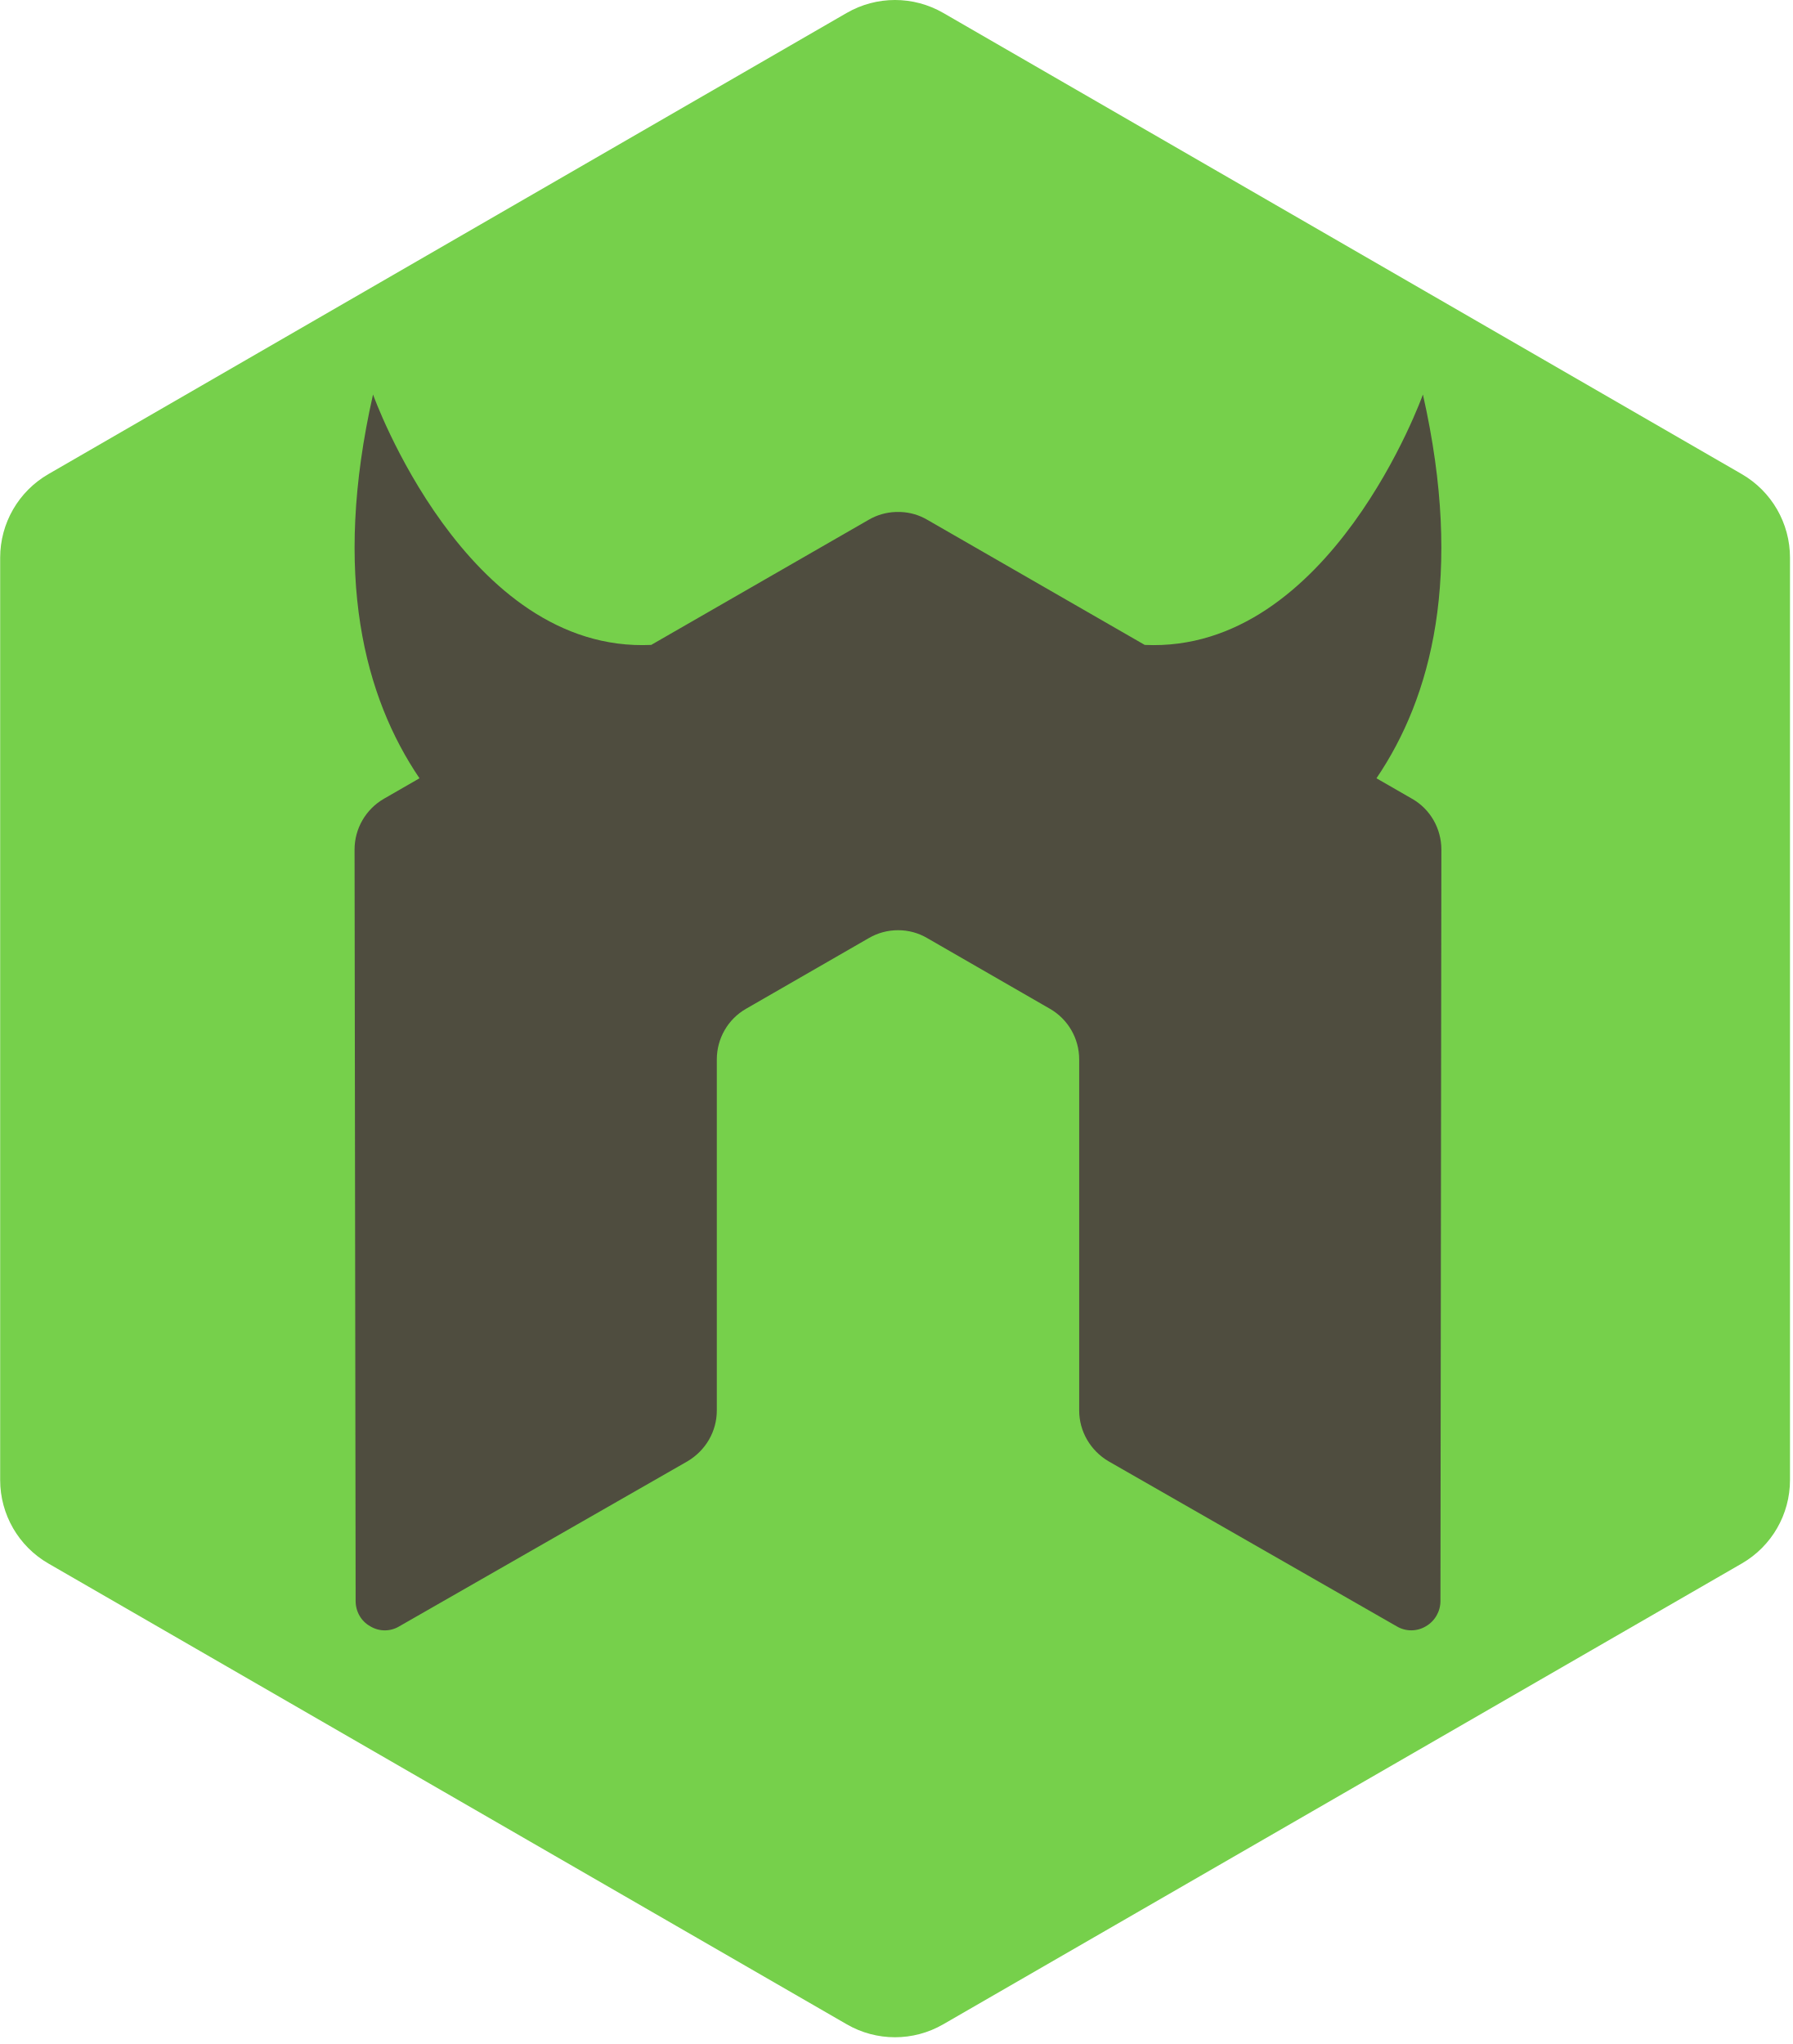
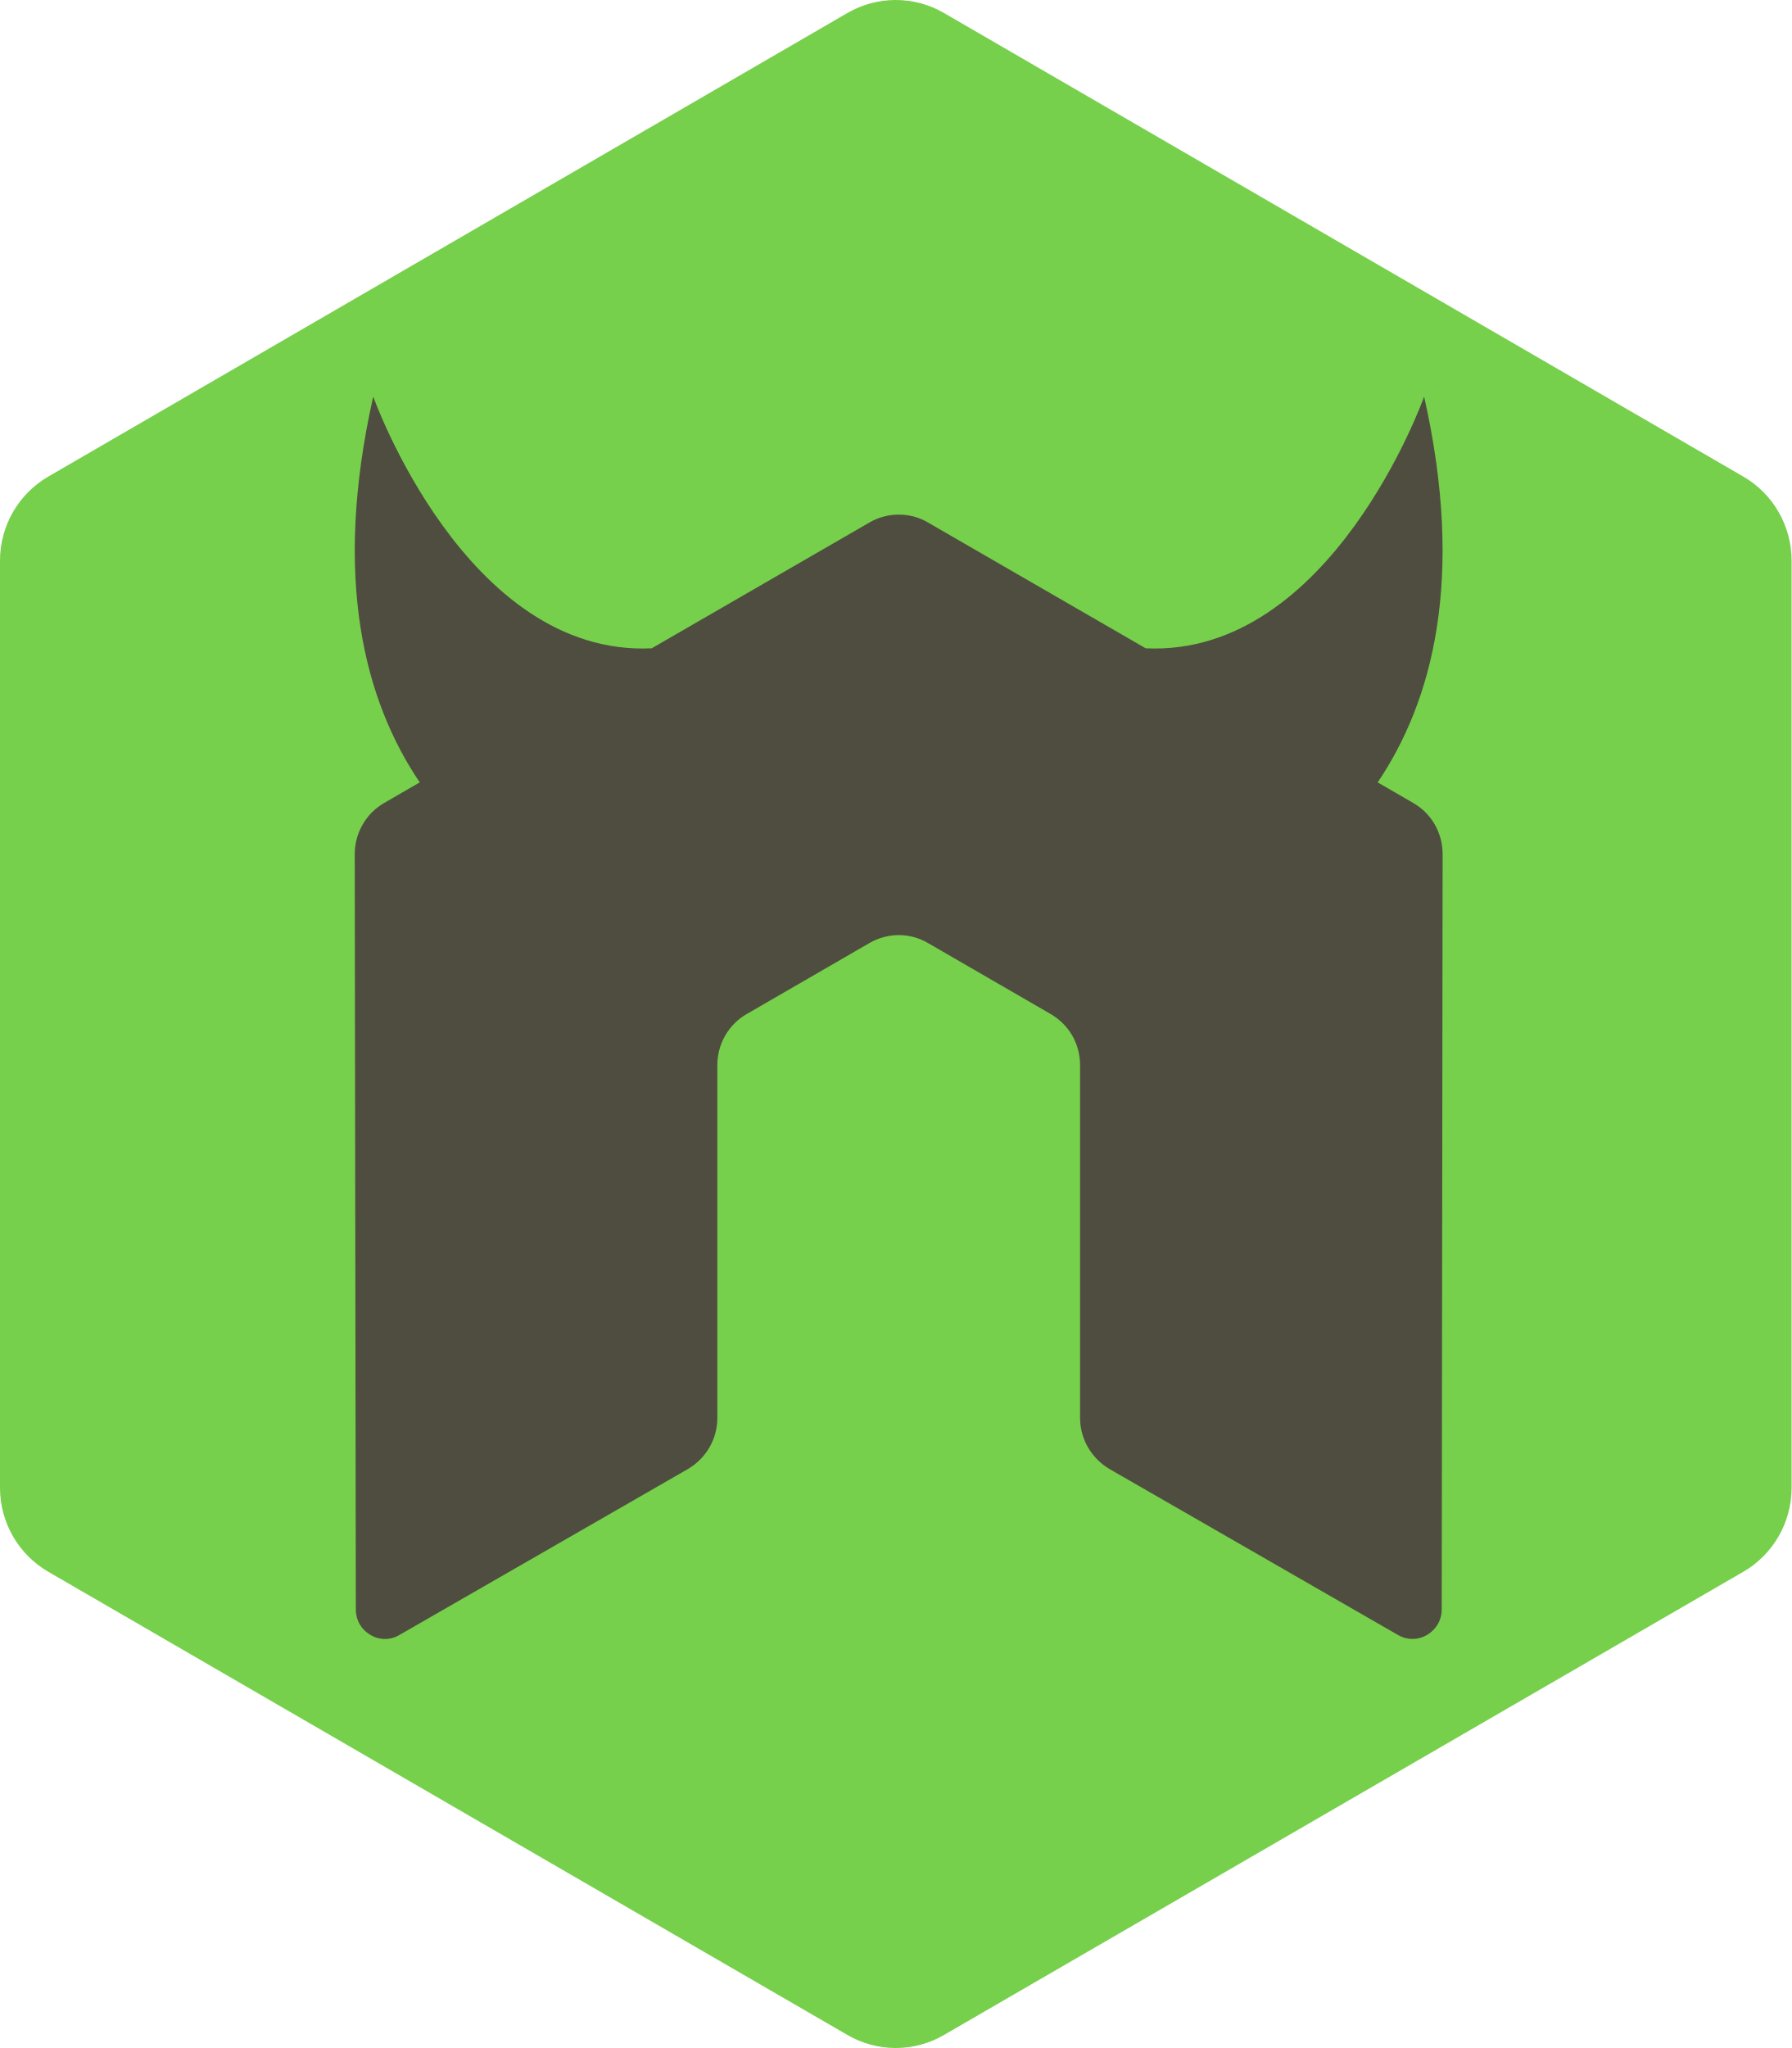
- <svg xmlns="http://www.w3.org/2000/svg" width="28.06" height="32" viewBox="0 0 256 292">
-   <path fill="#76D04B" d="M120.947 289.19a13.76 13.76 0 0 0 13.77 0l114.08-65.83a13.77 13.77 0 0 0 6.893-11.935V79.664a13.79 13.79 0 0 0-6.886-11.934L134.724 1.846a13.79 13.79 0 0 0-13.785 0L6.889 67.73A13.786 13.786 0 0 0 0 79.664v131.77c0 4.918 2.627 9.465 6.892 11.925l114.054 65.83" />
-   <path fill="#4F4D3F" d="m201.701 114.111l-5.087-2.928c7.823-11.539 12.498-28.888 6.636-54.825c0 0-13.202 36.999-39.74 35.773L132.437 74.25a8.1 8.1 0 0 0-3.813-1.109h-.717a8.23 8.23 0 0 0-3.824 1.109L93.006 92.13c-26.535 1.23-39.74-35.773-39.74-35.773c-5.866 25.936-1.183 43.285 6.638 54.825l-5.087 2.929a8.385 8.385 0 0 0-4.19 7.271l.153 107.332c0 1.498.775 2.885 2.09 3.614a4 4 0 0 0 4.155 0l41.164-23.572c2.605-1.547 4.189-4.276 4.189-7.26v-50.142c0-2.99 1.584-5.762 4.177-7.243l17.529-10.094a8.268 8.268 0 0 1 4.193-1.13a8.16 8.16 0 0 1 4.162 1.129l17.523 10.094a8.333 8.333 0 0 1 4.183 7.242v50.143c0 2.983 1.605 5.733 4.194 7.26l41.154 23.57a4.06 4.06 0 0 0 4.184 0a4.17 4.17 0 0 0 2.077-3.614l.134-107.332c-.003-3.018-1.586-5.784-4.186-7.27v.001Z" />
+ <svg xmlns="http://www.w3.org/2000/svg" width="28" height="32" viewBox="0 0 28 32" fill="transparent">
+   <path fill="#76D04B" d="M13.245 31.797C13.474 31.93 13.734 32 13.999 32C14.263 32 14.523 31.93 14.752 31.797L27.245 24.559C27.475 24.426 27.665 24.235 27.798 24.004C27.93 23.774 28 23.513 28 23.247V8.759C28 8.493 27.93 8.232 27.798 8.002C27.666 7.771 27.475 7.58 27.246 7.447L14.753 0.203C14.524 0.07 14.264 0 13.998 0C13.733 0 13.473 0.07 13.244 0.203L0.754 7.447C0.525 7.58 0.335 7.771 0.202 8.002C0.07 8.232 5.21832e-05 8.493 0 8.759V23.248C0 23.788 0.288 24.288 0.755 24.559L13.245 31.797Z" />
+   <path fill="#4F4D3F" d="M22.088 12.547L21.531 12.225C22.387 10.956 22.899 9.048 22.257 6.197C22.257 6.197 20.812 10.265 17.906 10.13L14.503 8.164C14.376 8.089 14.232 8.047 14.085 8.042H14.007C13.859 8.048 13.716 8.089 13.588 8.164L10.185 10.13C7.279 10.265 5.833 6.197 5.833 6.197C5.191 9.048 5.703 10.956 6.56 12.225L6.003 12.547C5.863 12.628 5.747 12.744 5.667 12.885C5.586 13.025 5.544 13.184 5.544 13.346L5.561 25.148C5.561 25.312 5.646 25.465 5.79 25.545C5.858 25.587 5.937 25.609 6.017 25.609C6.097 25.609 6.176 25.587 6.245 25.545L10.752 22.953C11.038 22.783 11.211 22.483 11.211 22.155V16.642C11.211 16.313 11.385 16.008 11.669 15.845L13.588 14.735C13.727 14.654 13.886 14.611 14.047 14.611C14.208 14.611 14.365 14.654 14.503 14.735L16.422 15.845C16.561 15.926 16.677 16.042 16.758 16.181C16.838 16.321 16.88 16.48 16.88 16.641V22.155C16.88 22.483 17.056 22.785 17.339 22.953L21.846 25.545C21.915 25.586 21.994 25.608 22.075 25.608C22.156 25.608 22.235 25.586 22.304 25.545C22.373 25.504 22.431 25.446 22.471 25.377C22.511 25.307 22.532 25.228 22.532 25.147L22.546 13.346C22.546 13.014 22.372 12.71 22.088 12.547Z" />
</svg>
